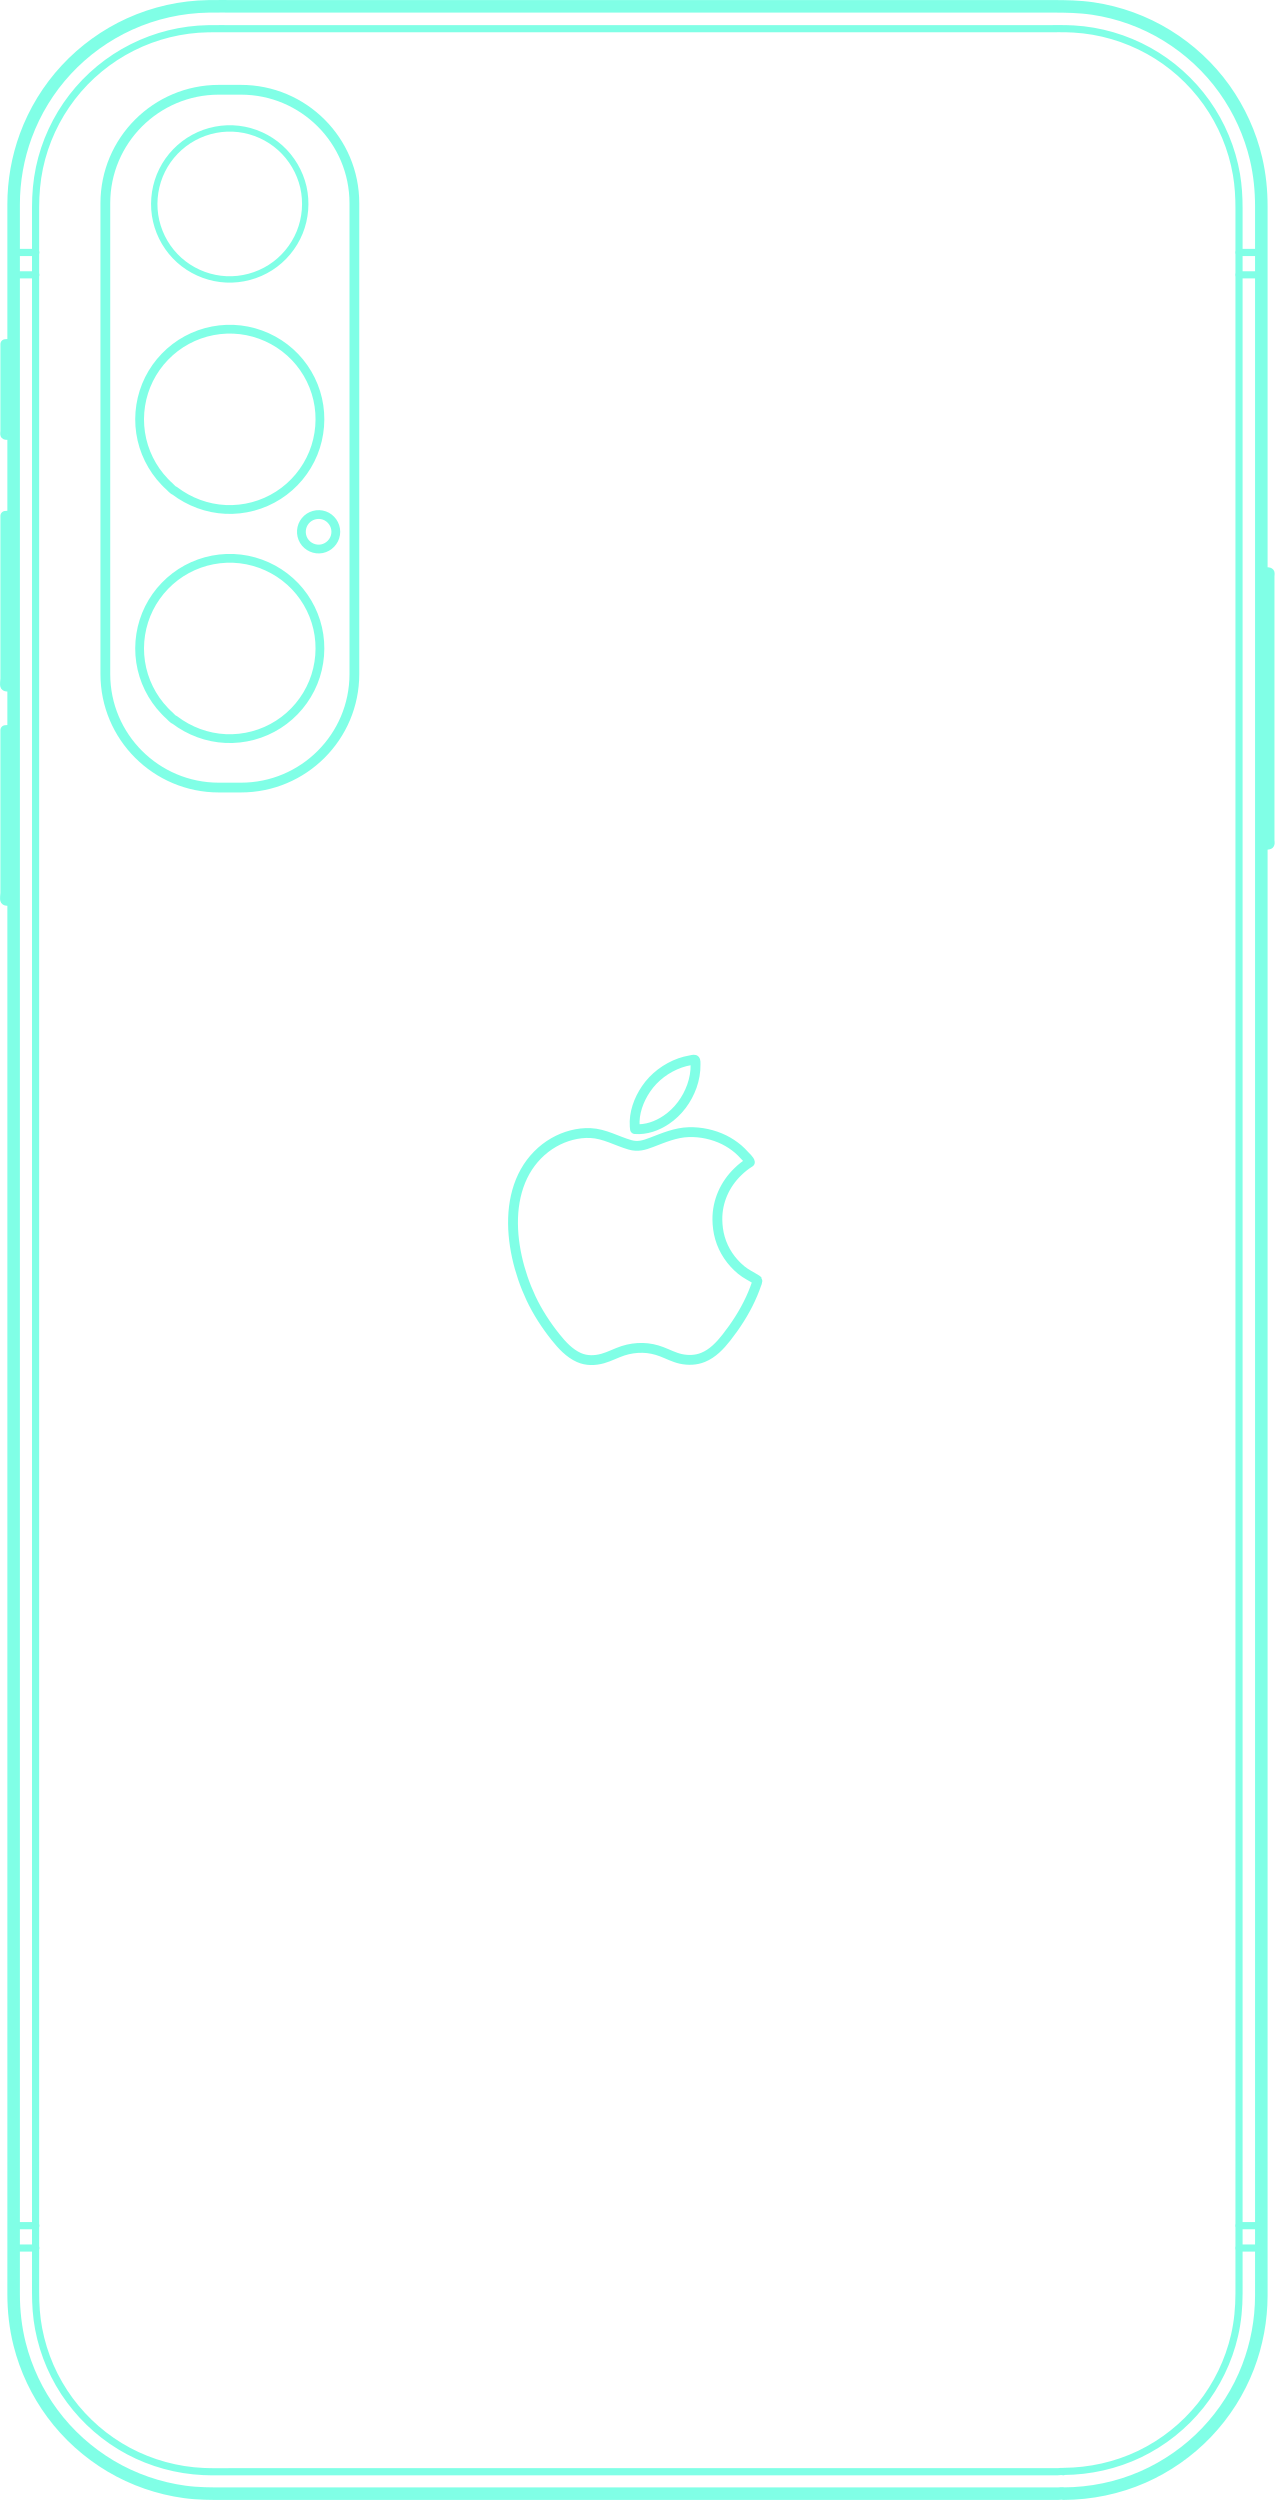
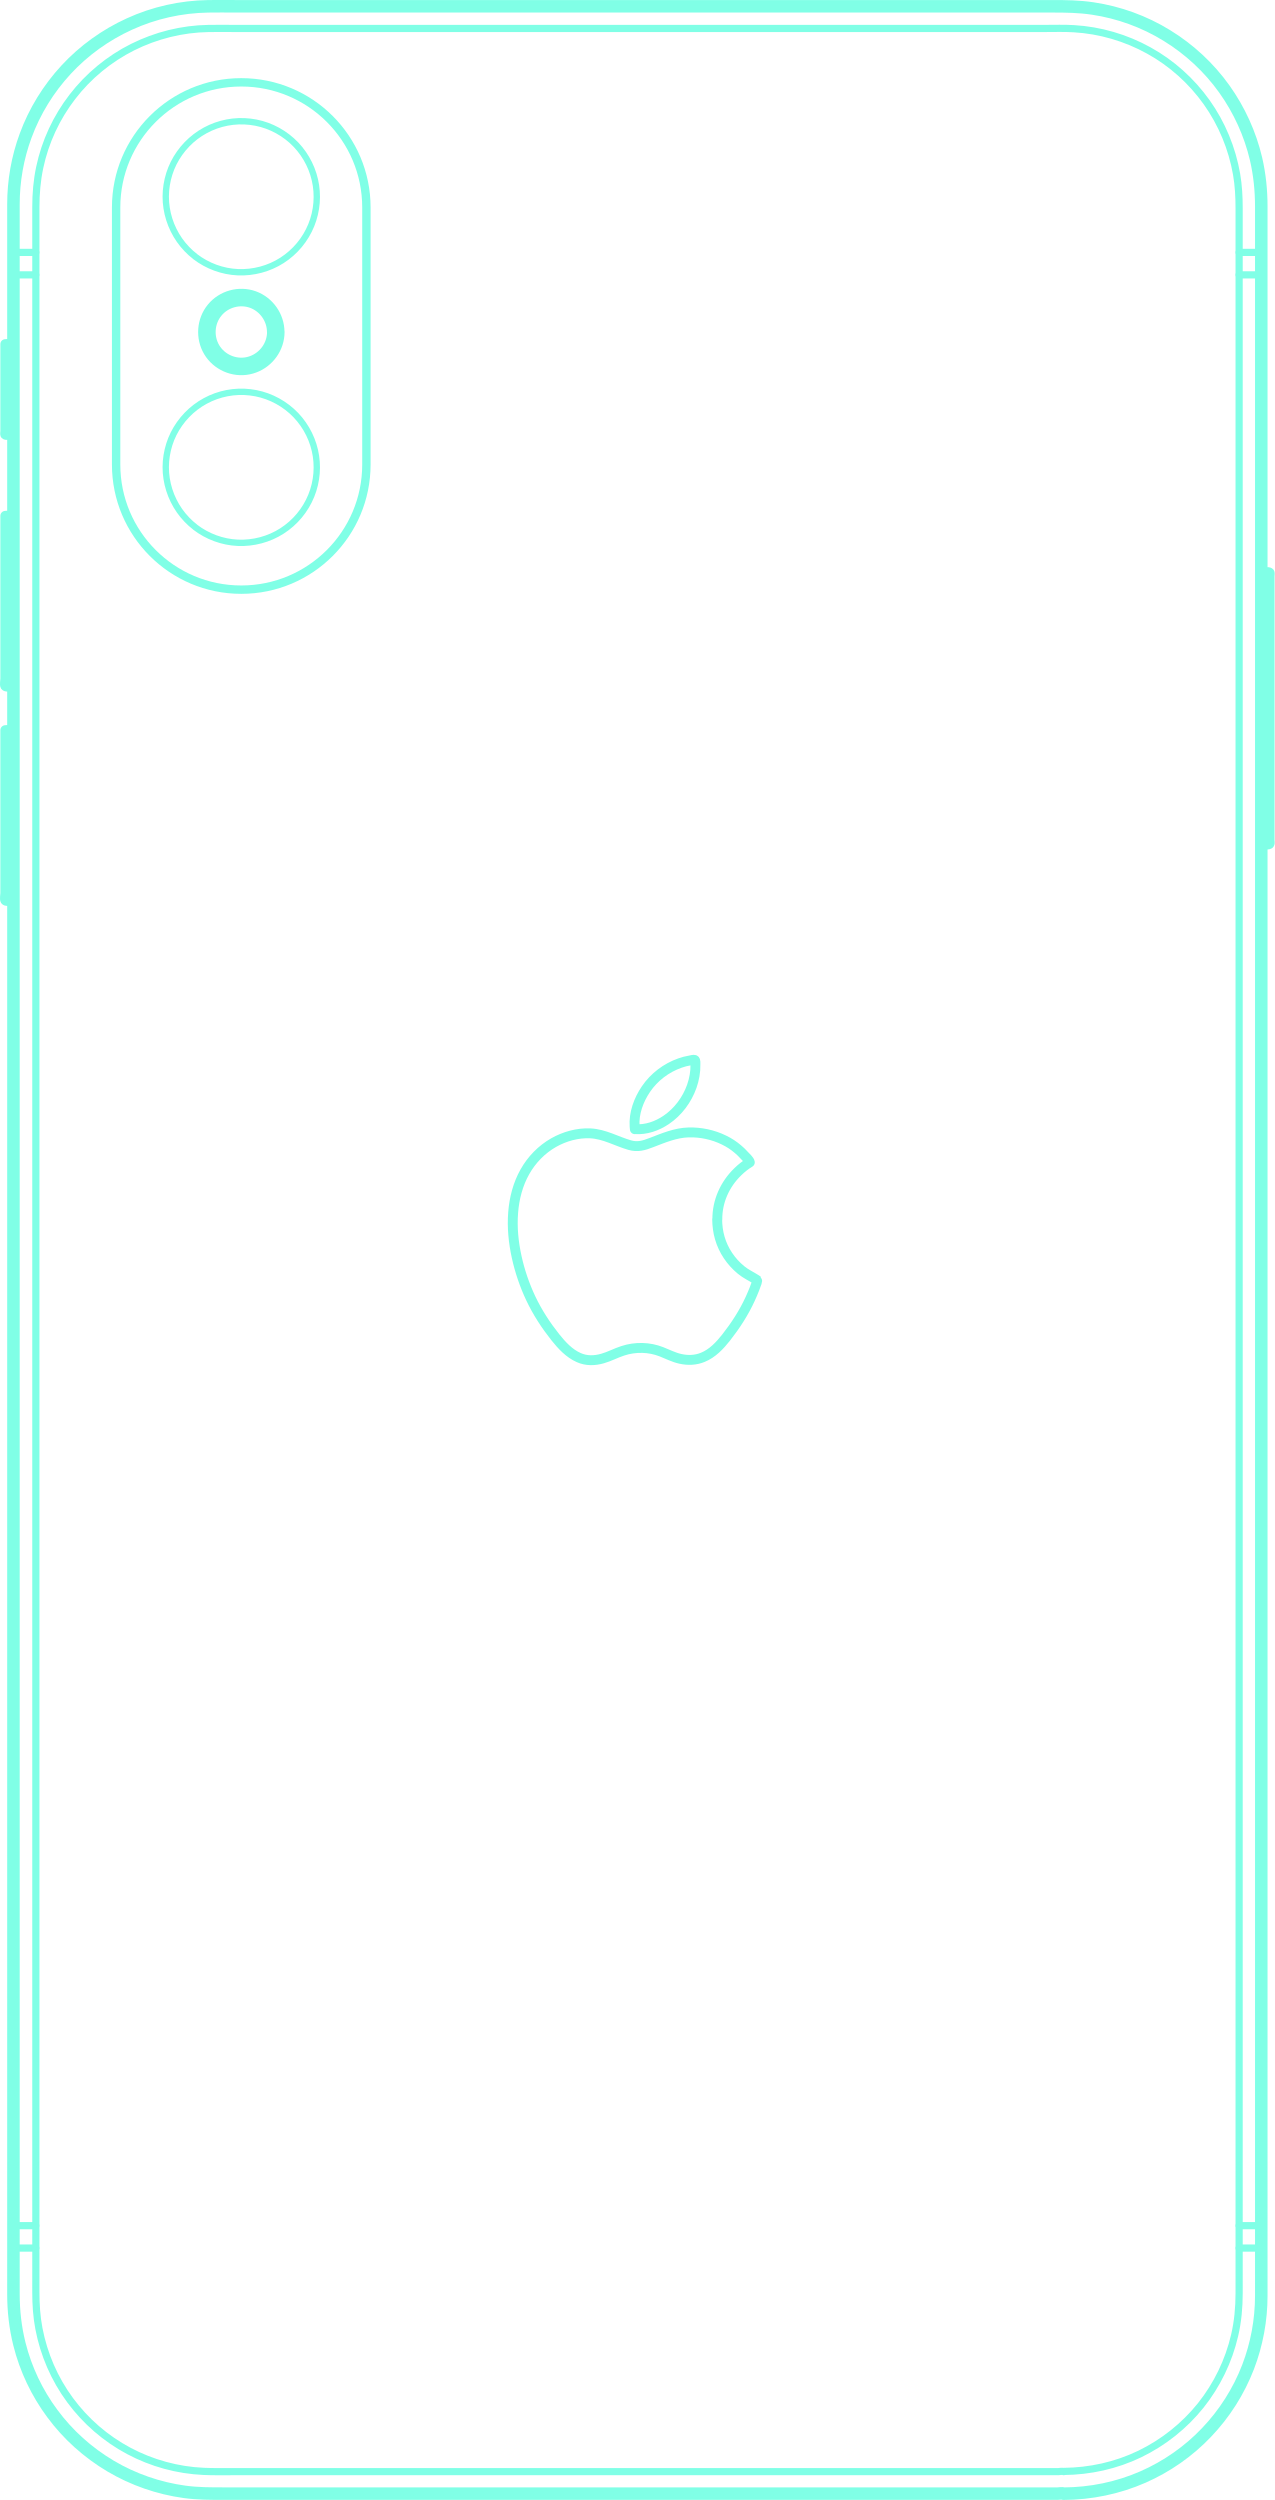
<svg xmlns="http://www.w3.org/2000/svg" width="15.073mm" height="29.557mm" viewBox="0 0 15.073 29.557" version="1.1" id="svg4830">
  <defs id="defs4824" />
  <g id="layer1" transform="translate(-75.53912,-160.7776)">
-     <g id="g14412" transform="matrix(0.8373832,0,0,0.8373832,-65.00784,67.96494)">
-       <path fill="none" stroke="#00b9d2" stroke-width="0.09" stroke-linecap="round" stroke-linejoin="round" stroke-miterlimit="10" d="m 170.432,114.56 c 0.173,0.133 0.385,0.211 0.603,0.221 0.219,0.01 0.439,-0.049 0.624,-0.167 0.185,-0.118 0.33,-0.293 0.413,-0.496 0.082,-0.202 0.1,-0.428 0.052,-0.64 -0.049,-0.212 -0.164,-0.408 -0.326,-0.554 -0.163,-0.147 -0.37,-0.241 -0.588,-0.267 -0.218,-0.026 -0.441,0.017 -0.634,0.122 -0.192,0.104 -0.349,0.267 -0.446,0.462 -0.097,0.195 -0.132,0.419 -0.1,0.635 0.033,0.217 0.133,0.421 0.285,0.579 0.036,0.038 0.076,0.073 0.117,0.105 z" id="path14083" style="stroke:#80ffe6;stroke-opacity:1" />
-       <path fill="none" stroke="#00b9d2" stroke-width="0.139" stroke-linecap="round" stroke-linejoin="round" stroke-miterlimit="10" d="m 176.806,126.778 c 0.156,0.012 0.311,-0.043 0.44,-0.13 0.169,-0.113 0.295,-0.285 0.363,-0.475 0.035,-0.099 0.054,-0.204 0.052,-0.309 -4.5e-4,-0.019 0.003,-0.056 -0.011,-0.064 -0.012,-0.007 -0.052,0.005 -0.065,0.007 -0.049,0.008 -0.096,0.021 -0.143,0.037 -0.193,0.069 -0.365,0.197 -0.48,0.367 -0.104,0.153 -0.173,0.341 -0.16,0.528 9.1e-4,0.013 0.002,0.026 0.004,0.039 z" id="path14087" style="stroke:#80ffe6;stroke-opacity:1" />
-       <path fill="none" stroke="#00b9d2" stroke-width="0.139" stroke-linecap="round" stroke-linejoin="round" stroke-miterlimit="10" d="m 177.969,128.054 c -0.002,-0.257 0.106,-0.498 0.291,-0.676 0.051,-0.05 0.107,-0.094 0.168,-0.132 0,-0.026 -0.063,-0.083 -0.08,-0.102 -0.026,-0.029 -0.054,-0.057 -0.084,-0.083 -0.061,-0.052 -0.128,-0.096 -0.2,-0.132 -0.153,-0.075 -0.328,-0.113 -0.499,-0.108 -0.184,0.005 -0.355,0.079 -0.525,0.144 -0.107,0.041 -0.195,0.068 -0.306,0.035 -0.187,-0.054 -0.358,-0.157 -0.556,-0.166 -0.179,-0.008 -0.363,0.043 -0.518,0.132 -0.17,0.097 -0.309,0.241 -0.405,0.411 -0.099,0.176 -0.15,0.375 -0.166,0.576 -0.016,0.211 0.005,0.424 0.05,0.63 0.044,0.2 0.111,0.396 0.198,0.582 0.093,0.197 0.212,0.381 0.348,0.551 0.09,0.113 0.195,0.227 0.329,0.287 0.108,0.048 0.225,0.045 0.337,0.014 0.098,-0.028 0.188,-0.077 0.285,-0.109 0.09,-0.029 0.183,-0.043 0.278,-0.041 0.092,0.002 0.182,0.021 0.268,0.054 0.089,0.034 0.175,0.08 0.269,0.101 0.105,0.023 0.216,0.02 0.316,-0.021 0.136,-0.055 0.24,-0.166 0.329,-0.279 0.133,-0.169 0.251,-0.352 0.341,-0.547 0.022,-0.047 0.042,-0.095 0.06,-0.143 0.009,-0.023 0.017,-0.046 0.025,-0.069 0.004,-0.011 0.012,-0.026 0.012,-0.038 9.6e-4,-0.019 0.004,-0.01 -0.012,-0.021 -0.073,-0.046 -0.148,-0.08 -0.216,-0.136 -0.142,-0.117 -0.249,-0.274 -0.3,-0.451 -0.025,-0.086 -0.036,-0.175 -0.037,-0.264" id="path14089" style="stroke:#80ffe6;stroke-opacity:1" />
-       <path fill="none" stroke="#00b9d2" stroke-width="0.101" stroke-linecap="round" stroke-linejoin="round" stroke-miterlimit="10" d="m 182.856,145.73 c 0.372,-0.003 0.739,-0.084 1.075,-0.245 0.334,-0.161 0.63,-0.397 0.861,-0.686 0.231,-0.289 0.396,-0.63 0.479,-0.99 0.045,-0.195 0.063,-0.393 0.063,-0.593 0,-0.096 0,-0.192 0,-0.288 0,-0.186 0,-0.372 0,-0.557 0,-0.265 0,-0.531 0,-0.796 0,-0.337 0,-0.674 0,-1.012 0,-0.403 0,-0.806 0,-1.209 0,-0.456 0,-0.912 0,-1.368 0,-0.503 0,-1.006 0,-1.509 0,-0.544 0,-1.089 0,-1.633 0,-0.571 0,-1.143 0,-1.714 0,-0.595 0,-1.189 0,-1.784 0,-0.608 0,-1.215 0,-1.823 0,-0.611 0,-1.222 0,-1.832 0,-0.609 0,-1.218 0,-1.827 0,-0.597 0,-1.194 0,-1.79 0,-0.575 0,-1.149 0,-1.724 0,-0.549 0,-1.098 0,-1.646 0,-0.508 0,-1.017 0,-1.525 0,-0.463 0,-0.926 0,-1.389 0,-0.411 0,-0.822 0,-1.233 0,-0.346 0,-0.692 0,-1.038 0,-0.275 0,-0.551 0,-0.826 0,-0.197 0,-0.394 0,-0.591 0,-0.108 0,-0.216 0,-0.324 0,-0.16 -0.009,-0.32 -0.036,-0.478 -0.063,-0.365 -0.208,-0.714 -0.423,-1.016 -0.214,-0.3 -0.494,-0.552 -0.816,-0.73 -0.325,-0.18 -0.689,-0.287 -1.059,-0.308 -0.136,-0.008 -0.273,-0.004 -0.409,-0.004 -0.29,0 -0.58,0 -0.871,0 -0.447,0 -0.894,0 -1.341,0 -0.548,0 -1.097,0 -1.645,0 -0.601,0 -1.203,0 -1.804,0 -0.607,0 -1.214,0 -1.821,0 -0.555,0 -1.111,0 -1.667,0 -0.458,0 -0.916,0 -1.374,0 -0.308,0 -0.616,0 -0.924,0 -0.121,0 -0.243,-0.002 -0.365,3.5e-4 -0.371,0.006 -0.74,0.097 -1.071,0.264 -0.331,0.166 -0.623,0.407 -0.849,0.701 -0.225,0.292 -0.384,0.634 -0.461,0.996 -0.039,0.185 -0.055,0.372 -0.055,0.56 0,0.1 0,0.199 0,0.298 0,0.188 0,0.376 0,0.564 0,0.27 0,0.539 0,0.809 0,0.34 0,0.68 0,1.019 0,0.404 0,0.808 0,1.213 0,0.459 0,0.919 0,1.378 0,0.505 0,1.009 0,1.514 0,0.544 0,1.088 0,1.632 0,0.574 0,1.148 0,1.722 0,0.594 0,1.187 0,1.781 0,0.61 0,1.219 0,1.829 0,0.611 0,1.222 0,1.832 0,0.607 0,1.214 0,1.821 0,0.598 0,1.196 0,1.793 0,0.574 0,1.147 0,1.721 0,0.545 0,1.089 0,1.634 0,0.51 0,1.019 0,1.529 0,0.461 0,0.922 0,1.383 0,0.408 0,0.815 0,1.223 0,0.345 0,0.689 0,1.034 0,0.272 0,0.545 0,0.817 0,0.194 0,0.388 0,0.581 0,0.105 0,0.209 0,0.314 0,0.171 0.011,0.342 0.043,0.511 0.069,0.365 0.22,0.713 0.441,1.011 0.219,0.296 0.503,0.543 0.828,0.716 0.325,0.173 0.687,0.272 1.055,0.289 0.133,0.006 0.266,0.003 0.398,0.003 0.297,0 0.594,0 0.891,0 0.451,0 0.901,0 1.352,0 0.553,0 1.106,0 1.658,0 0.602,0 1.205,0 1.807,0 0.606,0 1.212,0 1.818,0 0.553,0 1.105,0 1.658,0 0.452,0 0.904,0 1.356,0 0.302,0 0.604,0 0.907,0 0.073,0 0.146,0 0.22,0 0.015,6e-5 0.064,-0.009 0.078,6e-5 z" id="path14091" style="stroke:#80ffe6;stroke-opacity:1" />
-       <line fill="none" stroke="#00b9d2" stroke-width="0.101" stroke-linecap="round" stroke-linejoin="round" stroke-miterlimit="10" x1="168.032" y1="142.26" x2="168.346" y2="142.26" id="line14093" style="stroke:#80ffe6;stroke-opacity:1" />
-       <line fill="none" stroke="#00b9d2" stroke-width="0.101" stroke-linecap="round" stroke-linejoin="round" stroke-miterlimit="10" x1="168.032" y1="142.576" x2="168.346" y2="142.576" id="line14095" style="stroke:#80ffe6;stroke-opacity:1" />
-       <line fill="none" stroke="#00b9d2" stroke-width="0.101" stroke-linecap="round" stroke-linejoin="round" stroke-miterlimit="10" x1="168.032" y1="114.717" x2="168.346" y2="114.717" id="line14097" style="stroke:#80ffe6;stroke-opacity:1" />
-       <line fill="none" stroke="#00b9d2" stroke-width="0.101" stroke-linecap="round" stroke-linejoin="round" stroke-miterlimit="10" x1="168.032" y1="114.401" x2="168.346" y2="114.401" id="line14099" style="stroke:#80ffe6;stroke-opacity:1" />
-       <line fill="none" stroke="#00b9d2" stroke-width="0.101" stroke-linecap="round" stroke-linejoin="round" stroke-miterlimit="10" x1="185.649" y1="114.401" x2="185.335" y2="114.401" id="line14101" style="stroke:#80ffe6;stroke-opacity:1" />
-       <line fill="none" stroke="#00b9d2" stroke-width="0.101" stroke-linecap="round" stroke-linejoin="round" stroke-miterlimit="10" x1="185.649" y1="114.717" x2="185.335" y2="114.717" id="line14103" style="stroke:#80ffe6;stroke-opacity:1" />
-       <line fill="none" stroke="#00b9d2" stroke-width="0.101" stroke-linecap="round" stroke-linejoin="round" stroke-miterlimit="10" x1="185.649" y1="142.576" x2="185.335" y2="142.576" id="line14105" style="stroke:#80ffe6;stroke-opacity:1" />
-       <line fill="none" stroke="#00b9d2" stroke-width="0.101" stroke-linecap="round" stroke-linejoin="round" stroke-miterlimit="10" x1="185.649" y1="142.26" x2="185.335" y2="142.26" id="line14107" style="stroke:#80ffe6;stroke-opacity:1" />
-       <path fill="none" stroke="#00b9d2" stroke-width="0.124" stroke-linecap="round" stroke-linejoin="round" stroke-miterlimit="10" d="m 172.582,118.344 c -5e-5,-0.102 -0.066,-0.195 -0.161,-0.229 -0.096,-0.034 -0.206,-0.004 -0.27,0.075 -0.065,0.079 -0.073,0.192 -0.021,0.28 0.052,0.087 0.156,0.134 0.256,0.114 0.099,-0.02 0.178,-0.102 0.193,-0.202 0.002,-0.012 0.003,-0.025 0.003,-0.037 z" id="path14109" style="stroke:#80ffe6;stroke-opacity:1" />
-       <path fill="none" stroke="#00b9d2" stroke-width="0.124" stroke-linecap="round" stroke-linejoin="round" stroke-miterlimit="10" d="m 170.306,117.765 c 0.208,0.158 0.458,0.252 0.72,0.264 0.262,0.012 0.524,-0.058 0.745,-0.2 0.221,-0.141 0.394,-0.35 0.493,-0.593 0.098,-0.241 0.12,-0.511 0.062,-0.764 -0.058,-0.254 -0.195,-0.487 -0.389,-0.661 -0.195,-0.175 -0.442,-0.287 -0.702,-0.318 -0.26,-0.031 -0.527,0.02 -0.757,0.145 -0.229,0.124 -0.417,0.319 -0.533,0.552 -0.116,0.233 -0.158,0.5 -0.119,0.758 0.039,0.259 0.159,0.503 0.341,0.692 0.021,0.022 0.043,0.044 0.066,0.064 0.013,0.012 0.056,0.061 0.074,0.061 z" id="path14115" style="stroke:#80ffe6;stroke-opacity:1" />
-       <path fill="none" stroke="#00b9d2" stroke-width="0.139" stroke-linecap="round" stroke-linejoin="round" stroke-miterlimit="10" d="m 167.916,115.695 c 0.02,0 0.105,-0.012 0.116,7.1e-4 0.006,0.006 0,0.043 0,0.051 0,0.092 0,0.185 0,0.277 0,0.254 0,0.508 0,0.762 0,0.063 0,0.126 0,0.189 0,-0.005 -0.11,0.007 -0.116,-7.1e-4 -0.006,-0.006 0,-0.043 0,-0.051 0,-0.092 0,-0.185 0,-0.277 0,-0.254 0,-0.508 0,-0.762 0,-0.063 0,-0.126 0,-0.189 z" id="path14119" style="stroke:#80ffe6;stroke-opacity:1" />
-       <path fill="none" stroke="#00b9d2" stroke-width="0.139" stroke-linecap="round" stroke-linejoin="round" stroke-miterlimit="10" d="m 167.916,118.12 c 0.019,0 0.105,-0.012 0.116,5e-5 0.002,0.003 -4.6e-4,0.016 0,0.02 0.006,0.044 0,0.093 0,0.137 0,0.185 0,0.37 0,0.555 0,0.458 0,0.916 0,1.374 0,0.072 0,0.144 0,0.215 0,0.02 0.012,0.086 0,0.103 -0.008,0.011 -0.109,0.011 -0.116,-0.001 -0.012,-0.019 0,-0.082 0,-0.104 0,-0.412 0,-0.824 0,-1.236 0,-0.348 0,-0.697 0,-1.045 0,-0.006 0,-0.012 0,-0.018 z" id="path14121" style="stroke:#80ffe6;stroke-opacity:1" />
-       <path fill="none" stroke="#00b9d2" stroke-width="0.139" stroke-linecap="round" stroke-linejoin="round" stroke-miterlimit="10" d="m 167.916,121.145 c 0.019,0 0.105,-0.012 0.116,5e-5 0.002,0.003 -4.6e-4,0.016 0,0.02 0.006,0.044 0,0.093 0,0.137 0,0.185 0,0.37 0,0.555 0,0.458 0,0.916 0,1.374 0,0.072 0,0.144 0,0.215 0,0.02 0.012,0.086 0,0.103 -0.008,0.011 -0.109,0.011 -0.116,-0.001 -0.012,-0.019 0,-0.082 0,-0.104 0,-0.412 0,-0.824 0,-1.236 0,-0.348 0,-0.697 0,-1.045 0,-0.006 0,-0.012 0,-0.018 z" id="path14123" style="stroke:#80ffe6;stroke-opacity:1" />
-       <path fill="none" stroke="#00b9d2" stroke-width="0.139" stroke-linecap="round" stroke-linejoin="round" stroke-miterlimit="10" d="m 185.649,118.919 c 0.023,0 0.106,-0.011 0.116,0.004 0.005,0.008 0,0.039 0,0.049 0,0.08 0,0.161 0,0.241 0,0.3 0,0.599 0,0.899 0,0.382 0,0.763 0,1.145 0,0.335 0,0.669 0,1.004 0,0.112 0,0.223 0,0.335 0,0.034 0,0.069 0,0.103 0,0.012 0.006,0.044 0,0.054 -0.008,0.014 -0.086,0.015 -0.105,0.007 -0.016,-0.007 -0.011,-6.6e-4 -0.012,-0.022 -0.004,-0.065 0,-0.131 0,-0.196 0,-0.281 0,-0.562 0,-0.843 0,-0.378 0,-0.757 0,-1.135 0,-0.347 0,-0.694 0,-1.041 0,-0.192 0,-0.383 0,-0.575 0,-0.009 0,-0.018 0,-0.027 z" id="path14125" style="stroke:#80ffe6;stroke-opacity:1" />
-       <path fill="none" stroke="#00b9d2" stroke-width="0.139" stroke-linecap="round" stroke-linejoin="round" stroke-miterlimit="10" d="m 182.856,146.044 c 0.373,-0.003 0.742,-0.075 1.087,-0.22 0.346,-0.146 0.661,-0.362 0.922,-0.632 0.261,-0.27 0.466,-0.592 0.6,-0.943 0.122,-0.319 0.183,-0.657 0.184,-0.999 2.5e-4,-0.06 0,-0.12 0,-0.18 0,-0.157 0,-0.314 0,-0.471 0,-0.245 0,-0.49 0,-0.735 0,-0.324 0,-0.648 0,-0.972 0,-0.394 0,-0.787 0,-1.181 0,-0.453 0,-0.906 0,-1.359 0,-0.504 0,-1.009 0,-1.513 0,-0.548 0,-1.097 0,-1.645 0,-0.582 0,-1.163 0,-1.745 0,-0.606 0,-1.212 0,-1.818 0,-0.62 0,-1.239 0,-1.859 0,-0.626 0,-1.252 0,-1.878 0,-0.625 0,-1.249 0,-1.874 0,-0.613 0,-1.225 0,-1.838 0,-0.592 0,-1.183 0,-1.775 0,-0.56 0,-1.12 0,-1.68 0,-0.521 0,-1.042 0,-1.563 0,-0.474 0,-0.949 0,-1.423 0,-0.417 0,-0.834 0,-1.251 0,-0.351 0,-0.701 0,-1.052 0,-0.274 0,-0.549 0,-0.823 0,-0.19 0,-0.38 0,-0.571 0,-0.097 0,-0.194 0,-0.292 0,-0.218 -0.021,-0.434 -0.068,-0.646 -0.082,-0.363 -0.237,-0.709 -0.454,-1.012 -0.217,-0.303 -0.494,-0.561 -0.812,-0.755 -0.318,-0.195 -0.674,-0.324 -1.042,-0.38 -0.188,-0.029 -0.376,-0.031 -0.566,-0.031 -0.259,0 -0.518,0 -0.776,0 -0.432,0 -0.864,0 -1.296,0 -0.55,0 -1.1,0 -1.65,0 -0.61,0 -1.221,0 -1.831,0 -0.623,0 -1.245,0 -1.868,0 -0.577,0 -1.154,0 -1.731,0 -0.477,0 -0.953,0 -1.43,0 -0.322,0 -0.643,0 -0.965,0 -0.127,0 -0.255,-0.002 -0.382,4e-4 -0.371,0.006 -0.74,0.087 -1.08,0.237 -0.343,0.151 -0.653,0.371 -0.91,0.644 -0.257,0.274 -0.458,0.6 -0.587,0.952 -0.113,0.308 -0.169,0.634 -0.17,0.962 -2.5e-4,0.064 0,0.128 0,0.192 0,0.161 0,0.321 0,0.482 0,0.248 0,0.496 0,0.745 0,0.327 0,0.653 0,0.98 0,0.396 0,0.792 0,1.189 0,0.454 0,0.908 0,1.362 0,0.508 0,1.015 0,1.522 0,0.55 0,1.099 0,1.649 0,0.583 0,1.166 0,1.748 0,0.607 0,1.214 0,1.82 0,0.618 0,1.237 0,1.855 0,0.628 0,1.255 0,1.883 0,0.624 0,1.249 0,1.873 0,0.612 0,1.224 0,1.836 0,0.591 0,1.181 0,1.772 0,0.559 0,1.118 0,1.676 0,0.519 0,1.039 0,1.558 0,0.472 0,0.945 0,1.417 0,0.415 0,0.829 0,1.244 0,0.348 0,0.696 0,1.044 0,0.271 0,0.543 0,0.814 0,0.187 0,0.374 0,0.561 0,0.093 0,0.187 0,0.28 0,0.229 0.024,0.457 0.078,0.681 0.088,0.364 0.249,0.709 0.472,1.01 0.221,0.298 0.501,0.55 0.82,0.74 0.32,0.19 0.678,0.314 1.046,0.364 0.181,0.025 0.362,0.026 0.544,0.026 0.266,0 0.533,0 0.799,0 0.437,0 0.875,0 1.312,0 0.554,0 1.107,0 1.661,0 0.612,0 1.223,0 1.835,0 0.622,0 1.244,0 1.866,0 0.574,0 1.148,0 1.723,0 0.472,0 0.944,0 1.415,0 0.315,0 0.629,0 0.944,0 0.077,0 0.153,0 0.23,0 0.016,-5e-5 0.067,-0.009 0.081,-5e-5 z" id="path14127" style="stroke:#80ffe6;stroke-opacity:1" />
-       <path fill="none" stroke="#00b9d2" stroke-width="0.177" stroke-linecap="round" stroke-linejoin="round" stroke-miterlimit="10" d="m 182.856,146.044 c 0.386,-0.002 0.768,-0.08 1.122,-0.235 0.336,-0.148 0.643,-0.362 0.897,-0.628 0.254,-0.266 0.455,-0.582 0.587,-0.926 0.123,-0.321 0.186,-0.662 0.187,-1.006 1.5e-4,-0.063 0,-0.126 0,-0.188 0,-0.159 0,-0.318 0,-0.477 0,-0.246 0,-0.493 0,-0.739 0,-0.325 0,-0.649 0,-0.974 0,-0.394 0,-0.788 0,-1.181 0,-0.455 0,-0.911 0,-1.366 0,-0.504 0,-1.008 0,-1.512 0,-0.549 0,-1.098 0,-1.647 0,-0.579 0,-1.158 0,-1.737 0,-0.606 0,-1.213 0,-1.819 0,-0.618 0,-1.236 0,-1.854 0,-0.628 0,-1.255 0,-1.883 0,-0.621 0,-1.243 0,-1.864 0,-0.613 0,-1.225 0,-1.838 0,-0.588 0,-1.177 0,-1.765 0,-0.562 0,-1.123 0,-1.685 0,-0.52 0,-1.039 0,-1.559 0,-0.474 0,-0.949 0,-1.423 0,-0.415 0,-0.83 0,-1.245 0,-0.351 0,-0.702 0,-1.053 0,-0.274 0,-0.548 0,-0.822 0,-0.191 0,-0.383 0,-0.574 0,-0.098 0,-0.195 0,-0.292 0,-0.226 -0.022,-0.451 -0.074,-0.672 -0.083,-0.354 -0.236,-0.69 -0.447,-0.986 -0.216,-0.303 -0.494,-0.561 -0.811,-0.756 -0.318,-0.196 -0.676,-0.326 -1.046,-0.381 -0.19,-0.028 -0.38,-0.031 -0.571,-0.031 -0.26,0 -0.52,0 -0.78,0 -0.433,0 -0.867,0 -1.3,0 -0.548,0 -1.096,0 -1.644,0 -0.614,0 -1.228,0 -1.842,0 -0.619,0 -1.238,0 -1.857,0 -0.577,0 -1.153,0 -1.73,0 -0.474,0 -0.948,0 -1.421,0 -0.322,0 -0.643,0 -0.965,0 -0.126,0 -0.252,-0.002 -0.378,3.5e-4 -0.384,0.006 -0.765,0.091 -1.114,0.25 -0.336,0.153 -0.641,0.373 -0.892,0.644 -0.25,0.269 -0.445,0.588 -0.572,0.933 -0.114,0.31 -0.172,0.639 -0.172,0.969 -1.5e-4,0.067 0,0.133 0,0.2 0,0.162 0,0.324 0,0.486 0,0.25 0,0.5 0,0.75 0,0.327 0,0.655 0,0.982 0,0.396 0,0.792 0,1.189 0,0.456 0,0.912 0,1.368 0,0.507 0,1.014 0,1.521 0,0.549 0,1.098 0,1.646 0,0.582 0,1.163 0,1.745 0,0.607 0,1.214 0,1.821 0,0.619 0,1.237 0,1.856 0,0.628 0,1.255 0,1.883 0,0.621 0,1.242 0,1.863 0,0.612 0,1.224 0,1.836 0,0.587 0,1.175 0,1.762 0,0.56 0,1.12 0,1.681 0,0.518 0,1.036 0,1.554 0,0.472 0,0.945 0,1.417 0,0.413 0,0.825 0,1.238 0,0.348 0,0.696 0,1.045 0,0.271 0,0.542 0,0.813 0,0.188 0,0.376 0,0.564 0,0.094 0,0.188 0,0.281 0,0.24 0.026,0.478 0.085,0.711 0.089,0.352 0.247,0.686 0.463,0.978 0.221,0.299 0.503,0.553 0.823,0.743 0.32,0.19 0.678,0.314 1.047,0.364 0.183,0.025 0.366,0.025 0.55,0.025 0.268,0 0.535,0 0.803,0 0.439,0 0.878,0 1.316,0 0.551,0 1.103,0 1.654,0 0.615,0 1.23,0 1.846,0 0.618,0 1.237,0 1.855,0 0.574,0 1.148,0 1.721,0 0.469,0 0.938,0 1.407,0 0.315,0 0.629,0 0.944,0 0.077,0 0.153,0 0.23,0 0.016,-5e-5 0.068,-0.009 0.081,-5e-5 z" id="path14129" style="stroke:#80ffe6;stroke-opacity:1" />
-       <rect style="fill:none;fill-opacity:1;stroke:#80ffe6;stroke-width:0.138;stroke-linecap:round;stroke-miterlimit:4;stroke-dasharray:none;stroke-opacity:1;paint-order:stroke fill markers" id="rect14205" width="3.516" height="9.852" x="169.328" y="112.104" ry="1.602" />
-       <path fill="none" stroke="#00b9d2" stroke-width="0.124" stroke-linecap="round" stroke-linejoin="round" stroke-miterlimit="10" d="m 170.306,121 c 0.208,0.158 0.458,0.252 0.72,0.264 0.262,0.012 0.524,-0.058 0.745,-0.2 0.221,-0.141 0.394,-0.35 0.493,-0.593 0.098,-0.241 0.12,-0.511 0.062,-0.764 -0.058,-0.254 -0.195,-0.487 -0.389,-0.661 -0.195,-0.175 -0.442,-0.287 -0.702,-0.318 -0.26,-0.031 -0.527,0.02 -0.757,0.145 -0.229,0.124 -0.417,0.319 -0.533,0.552 -0.116,0.233 -0.158,0.5 -0.119,0.758 0.039,0.259 0.159,0.503 0.341,0.692 0.021,0.022 0.043,0.044 0.066,0.064 0.013,0.012 0.056,0.061 0.074,0.061 z" id="path14207" style="stroke:#80ffe6;stroke-opacity:1" />
-     </g>
+     <path fill="none" stroke="#00b9d2" stroke-width="0.117" stroke-linecap="round" stroke-linejoin="round" stroke-miterlimit="10" d="m 83.046,174.127 c 0.131,0.01 0.261,-0.036 0.368,-0.108 0.141,-0.095 0.247,-0.238 0.304,-0.398 0.029,-0.083 0.045,-0.171 0.043,-0.259 -3.77e-4,-0.016 0.003,-0.047 -0.009,-0.053 -0.01,-0.006 -0.043,0.004 -0.055,0.006 -0.041,0.007 -0.081,0.017 -0.119,0.031 -0.162,0.057 -0.305,0.165 -0.402,0.308 -0.087,0.128 -0.145,0.286 -0.134,0.442 7.62e-4,0.011 0.002,0.022 0.003,0.032 z" id="path14087" style="stroke:#80ffe6;stroke-opacity:1" />
+     <path fill="none" stroke="#00b9d2" stroke-width="0.117" stroke-linecap="round" stroke-linejoin="round" stroke-miterlimit="10" d="m 84.02,175.196 c -0.002,-0.216 0.089,-0.417 0.243,-0.566 0.043,-0.042 0.09,-0.079 0.141,-0.11 0,-0.021 -0.052,-0.069 -0.067,-0.085 -0.022,-0.025 -0.046,-0.048 -0.071,-0.069 -0.051,-0.044 -0.107,-0.081 -0.168,-0.11 -0.128,-0.063 -0.275,-0.094 -0.418,-0.09 -0.154,0.004 -0.298,0.066 -0.439,0.12 -0.09,0.035 -0.163,0.057 -0.257,0.03 -0.156,-0.045 -0.299,-0.131 -0.466,-0.139 -0.15,-0.007 -0.304,0.036 -0.434,0.11 -0.142,0.081 -0.259,0.202 -0.339,0.344 -0.083,0.147 -0.126,0.314 -0.139,0.482 -0.014,0.176 0.004,0.355 0.042,0.527 0.037,0.168 0.093,0.332 0.166,0.487 0.078,0.165 0.178,0.319 0.291,0.461 0.076,0.095 0.163,0.19 0.276,0.24 0.091,0.041 0.188,0.038 0.282,0.011 0.082,-0.023 0.158,-0.065 0.239,-0.091 0.075,-0.025 0.154,-0.036 0.232,-0.034 0.077,0.002 0.152,0.017 0.224,0.045 0.075,0.029 0.146,0.067 0.225,0.084 0.088,0.02 0.181,0.017 0.265,-0.018 0.114,-0.046 0.201,-0.139 0.276,-0.234 0.111,-0.141 0.21,-0.294 0.285,-0.458 0.018,-0.039 0.035,-0.08 0.051,-0.12 0.007,-0.019 0.014,-0.038 0.021,-0.058 0.003,-0.009 0.01,-0.022 0.01,-0.032 8.03e-4,-0.016 0.003,-0.008 -0.01,-0.017 -0.061,-0.039 -0.124,-0.067 -0.181,-0.114 -0.119,-0.098 -0.208,-0.229 -0.251,-0.378 -0.021,-0.072 -0.03,-0.147 -0.031,-0.221" id="path14089" style="stroke:#80ffe6;stroke-opacity:1" />
+     <path fill="none" stroke="#00b9d2" stroke-width="0.085" stroke-linecap="round" stroke-linejoin="round" stroke-miterlimit="10" d="m 88.113,189.997 c 0.312,-0.003 0.619,-0.07 0.901,-0.206 0.279,-0.135 0.527,-0.332 0.721,-0.574 0.193,-0.242 0.331,-0.527 0.401,-0.829 0.038,-0.163 0.053,-0.329 0.053,-0.497 0,-0.08 0,-0.161 0,-0.241 0,-0.156 0,-0.311 0,-0.467 0,-0.222 0,-0.444 0,-0.667 0,-0.282 0,-0.565 0,-0.847 0,-0.338 0,-0.675 0,-1.013 0,-0.382 0,-0.764 0,-1.146 0,-0.421 0,-0.842 0,-1.263 0,-0.456 0,-0.912 0,-1.367 0,-0.478 0,-0.957 0,-1.435 0,-0.498 0,-0.996 0,-1.494 0,-0.509 0,-1.018 0,-1.527 0,-0.512 0,-1.023 0,-1.534 0,-0.51 0,-1.02 0,-1.53 0,-0.5 0,-0.999 0,-1.499 0,-0.481 0,-0.962 0,-1.444 0,-0.46 0,-0.919 0,-1.379 0,-0.426 0,-0.851 0,-1.277 0,-0.388 0,-0.775 0,-1.163 0,-0.344 0,-0.688 0,-1.032 0,-0.29 0,-0.58 0,-0.869 0,-0.231 0,-0.461 0,-0.692 0,-0.165 0,-0.33 0,-0.495 0,-0.091 0,-0.181 0,-0.272 0,-0.134 -0.007,-0.268 -0.03,-0.401 -0.053,-0.305 -0.174,-0.598 -0.354,-0.851 -0.179,-0.251 -0.413,-0.462 -0.683,-0.611 -0.272,-0.151 -0.577,-0.24 -0.887,-0.258 -0.114,-0.007 -0.228,-0.003 -0.342,-0.003 -0.243,0 -0.486,0 -0.729,0 -0.374,0 -0.749,0 -1.123,0 -0.459,0 -0.918,0 -1.378,0 -0.504,0 -1.007,0 -1.511,0 -0.508,0 -1.017,0 -1.525,0 -0.465,0 -0.93,0 -1.395,0 -0.383,0 -0.767,0 -1.15,0 -0.258,0 -0.516,0 -0.774,0 -0.102,0 -0.204,-0.002 -0.305,2.9e-4 -0.311,0.005 -0.619,0.082 -0.897,0.221 -0.277,0.139 -0.522,0.341 -0.711,0.587 -0.189,0.245 -0.322,0.531 -0.386,0.834 -0.033,0.155 -0.046,0.311 -0.046,0.469 0,0.083 0,0.167 0,0.25 0,0.157 0,0.315 0,0.472 0,0.226 0,0.451 0,0.677 0,0.285 0,0.569 0,0.854 0,0.338 0,0.677 0,1.015 0,0.385 0,0.769 0,1.154 0,0.422 0,0.845 0,1.267 0,0.456 0,0.911 0,1.367 0,0.481 0,0.961 0,1.442 0,0.497 0,0.994 0,1.491 0,0.511 0,1.021 0,1.532 0,0.512 0,1.023 0,1.534 0,0.508 0,1.016 0,1.525 0,0.501 0,1.001 0,1.502 0,0.48 0,0.961 0,1.441 0,0.456 0,0.912 0,1.368 0,0.427 0,0.854 0,1.281 0,0.386 0,0.772 0,1.158 0,0.341 0,0.683 0,1.024 0,0.289 0,0.577 0,0.866 0,0.228 0,0.456 0,0.684 0,0.162 0,0.325 0,0.487 0,0.087 0,0.175 0,0.263 0,0.144 0.009,0.286 0.036,0.428 0.058,0.305 0.184,0.597 0.369,0.847 0.183,0.248 0.421,0.455 0.694,0.6 0.272,0.145 0.575,0.228 0.884,0.242 0.111,0.005 0.223,0.003 0.334,0.003 0.249,0 0.498,0 0.746,0 0.377,0 0.755,0 1.132,0 0.463,0 0.926,0 1.389,0 0.504,0 1.009,0 1.513,0 0.508,0 1.015,0 1.523,0 0.463,0 0.926,0 1.388,0 0.379,0 0.757,0 1.136,0 0.253,0 0.506,0 0.759,0 0.061,0 0.123,0 0.184,0 0.013,5e-5 0.054,-0.008 0.065,5e-5 z" id="path14091" style="stroke:#80ffe6;stroke-opacity:1" />
+     <line fill="none" stroke="#00b9d2" stroke-width="0.085" stroke-linecap="round" stroke-linejoin="round" stroke-miterlimit="10" x1="75.699" y1="187.091" x2="75.962" y2="187.091" id="line14093" style="stroke:#80ffe6;stroke-opacity:1" />
+     <line fill="none" stroke="#00b9d2" stroke-width="0.085" stroke-linecap="round" stroke-linejoin="round" stroke-miterlimit="10" x1="75.699" y1="187.356" x2="75.962" y2="187.356" id="line14095" style="stroke:#80ffe6;stroke-opacity:1" />
+     <line fill="none" stroke="#00b9d2" stroke-width="0.085" stroke-linecap="round" stroke-linejoin="round" stroke-miterlimit="10" x1="75.699" y1="164.027" x2="75.962" y2="164.027" id="line14097" style="stroke:#80ffe6;stroke-opacity:1" />
+     <line fill="none" stroke="#00b9d2" stroke-width="0.085" stroke-linecap="round" stroke-linejoin="round" stroke-miterlimit="10" x1="75.699" y1="163.762" x2="75.962" y2="163.762" id="line14099" style="stroke:#80ffe6;stroke-opacity:1" />
+     <line fill="none" stroke="#00b9d2" stroke-width="0.085" stroke-linecap="round" stroke-linejoin="round" stroke-miterlimit="10" x1="90.452" y1="163.762" x2="90.189" y2="163.762" id="line14101" style="stroke:#80ffe6;stroke-opacity:1" />
+     <line fill="none" stroke="#00b9d2" stroke-width="0.085" stroke-linecap="round" stroke-linejoin="round" stroke-miterlimit="10" x1="90.452" y1="164.027" x2="90.189" y2="164.027" id="line14103" style="stroke:#80ffe6;stroke-opacity:1" />
+     <line fill="none" stroke="#00b9d2" stroke-width="0.085" stroke-linecap="round" stroke-linejoin="round" stroke-miterlimit="10" x1="90.452" y1="187.356" x2="90.189" y2="187.356" id="line14105" style="stroke:#80ffe6;stroke-opacity:1" />
+     <line fill="none" stroke="#00b9d2" stroke-width="0.085" stroke-linecap="round" stroke-linejoin="round" stroke-miterlimit="10" x1="90.452" y1="187.091" x2="90.189" y2="187.091" id="line14107" style="stroke:#80ffe6;stroke-opacity:1" />
+     <path fill="none" stroke="#00b9d2" stroke-width="0.117" stroke-linecap="round" stroke-linejoin="round" stroke-miterlimit="10" d="m 75.602,164.846 c 0.017,0 0.088,-0.01 0.097,5.9e-4 0.005,0.005 0,0.036 0,0.043 0,0.077 0,0.155 0,0.232 0,0.213 0,0.426 0,0.638 0,0.053 0,0.105 0,0.158 0,-0.004 -0.092,0.006 -0.097,-5.9e-4 -0.005,-0.005 0,-0.036 0,-0.043 0,-0.077 0,-0.155 0,-0.232 0,-0.213 0,-0.426 0,-0.638 0,-0.053 0,-0.105 0,-0.158 z" id="path14119" style="stroke:#80ffe6;stroke-opacity:1" />
+     <path fill="none" stroke="#00b9d2" stroke-width="0.117" stroke-linecap="round" stroke-linejoin="round" stroke-miterlimit="10" d="m 75.602,166.876 c 0.016,0 0.088,-0.01 0.097,4e-5 0.002,0.003 -3.85e-4,0.014 0,0.017 0.005,0.037 0,0.077 0,0.115 0,0.155 0,0.31 0,0.465 0,0.384 0,0.767 0,1.151 0,0.06 0,0.12 0,0.18 0,0.017 0.01,0.072 0,0.086 -0.007,0.01 -0.091,0.009 -0.097,-8.3e-4 -0.01,-0.016 0,-0.069 0,-0.087 0,-0.345 0,-0.69 0,-1.035 0,-0.292 0,-0.583 0,-0.875 0,-0.005 0,-0.01 0,-0.015 z" id="path14121" style="stroke:#80ffe6;stroke-opacity:1" />
+     <path fill="none" stroke="#00b9d2" stroke-width="0.117" stroke-linecap="round" stroke-linejoin="round" stroke-miterlimit="10" d="m 75.602,169.41 c 0.016,0 0.088,-0.01 0.097,4e-5 0.002,0.003 -3.85e-4,0.014 0,0.017 0.005,0.037 0,0.078 0,0.115 0,0.155 0,0.31 0,0.465 0,0.384 0,0.767 0,1.151 0,0.06 0,0.12 0,0.18 0,0.017 0.01,0.072 0,0.086 -0.007,0.01 -0.091,0.009 -0.097,-8.4e-4 -0.01,-0.016 0,-0.069 0,-0.087 0,-0.345 0,-0.69 0,-1.035 0,-0.292 0,-0.584 0,-0.875 0,-0.005 0,-0.01 0,-0.015 z" id="path14123" style="stroke:#80ffe6;stroke-opacity:1" />
+     <path fill="none" stroke="#00b9d2" stroke-width="0.117" stroke-linecap="round" stroke-linejoin="round" stroke-miterlimit="10" d="m 90.452,167.545 c 0.02,0 0.088,-0.01 0.097,0.003 0.004,0.007 0,0.033 0,0.041 0,0.067 0,0.135 0,0.202 0,0.251 0,0.502 0,0.752 0,0.319 0,0.639 0,0.958 0,0.28 0,0.56 0,0.841 0,0.093 0,0.187 0,0.28 0,0.029 0,0.058 0,0.087 0,0.01 0.005,0.037 0,0.045 -0.007,0.012 -0.072,0.012 -0.088,0.006 -0.014,-0.006 -0.009,-5.5e-4 -0.01,-0.019 -0.003,-0.054 0,-0.11 0,-0.164 0,-0.235 0,-0.471 0,-0.706 0,-0.317 0,-0.634 0,-0.951 0,-0.29 0,-0.581 0,-0.871 0,-0.16 0,-0.321 0,-0.481 0,-0.008 0,-0.015 0,-0.022 z" id="path14125" style="stroke:#80ffe6;stroke-opacity:1" />
+     <path fill="none" stroke="#00b9d2" stroke-width="0.117" stroke-linecap="round" stroke-linejoin="round" stroke-miterlimit="10" d="m 88.113,190.26 c 0.313,-0.003 0.622,-0.062 0.91,-0.184 0.29,-0.122 0.553,-0.303 0.772,-0.529 0.218,-0.226 0.39,-0.496 0.502,-0.79 0.102,-0.267 0.153,-0.551 0.154,-0.836 2.09e-4,-0.05 0,-0.101 0,-0.151 0,-0.132 0,-0.263 0,-0.395 0,-0.205 0,-0.411 0,-0.616 0,-0.271 0,-0.543 0,-0.814 0,-0.33 0,-0.659 0,-0.989 0,-0.379 0,-0.759 0,-1.138 0,-0.422 0,-0.845 0,-1.267 0,-0.459 0,-0.918 0,-1.377 0,-0.487 0,-0.974 0,-1.461 0,-0.508 0,-1.015 0,-1.523 0,-0.519 0,-1.038 0,-1.557 0,-0.524 0,-1.048 0,-1.572 0,-0.523 0,-1.046 0,-1.569 0,-0.513 0,-1.026 0,-1.539 0,-0.495 0,-0.991 0,-1.486 0,-0.469 0,-0.938 0,-1.407 0,-0.436 0,-0.873 0,-1.309 0,-0.397 0,-0.794 0,-1.192 0,-0.349 0,-0.698 0,-1.048 0,-0.294 0,-0.587 0,-0.881 0,-0.23 0,-0.46 0,-0.689 0,-0.159 0,-0.319 0,-0.478 0,-0.081 0,-0.163 0,-0.244 0,-0.182 -0.017,-0.363 -0.057,-0.541 -0.069,-0.304 -0.198,-0.594 -0.38,-0.847 -0.181,-0.253 -0.414,-0.47 -0.68,-0.633 -0.266,-0.163 -0.564,-0.272 -0.872,-0.318 -0.157,-0.024 -0.315,-0.026 -0.474,-0.026 -0.217,0 -0.433,0 -0.65,0 -0.362,0 -0.723,0 -1.085,0 -0.461,0 -0.921,0 -1.382,0 -0.511,0 -1.022,0 -1.533,0 -0.521,0 -1.043,0 -1.564,0 -0.483,0 -0.966,0 -1.449,0 -0.399,0 -0.798,0 -1.197,0 -0.269,0 -0.539,0 -0.808,0 -0.107,0 -0.213,-0.002 -0.32,3.3e-4 -0.311,0.005 -0.62,0.073 -0.904,0.198 -0.287,0.126 -0.547,0.311 -0.762,0.539 -0.215,0.229 -0.384,0.502 -0.492,0.798 -0.094,0.258 -0.141,0.531 -0.142,0.805 -2.1e-4,0.053 0,0.107 0,0.16 0,0.135 0,0.269 0,0.404 0,0.208 0,0.416 0,0.624 0,0.274 0,0.547 0,0.821 0,0.332 0,0.663 0,0.995 0,0.38 0,0.76 0,1.14 0,0.425 0,0.85 0,1.275 0,0.46 0,0.921 0,1.381 0,0.488 0,0.976 0,1.464 0,0.508 0,1.016 0,1.524 0,0.518 0,1.036 0,1.554 0,0.526 0,1.051 0,1.577 0,0.523 0,1.046 0,1.569 0,0.513 0,1.025 0,1.538 0,0.495 0,0.989 0,1.484 0,0.468 0,0.936 0,1.404 0,0.435 0,0.87 0,1.305 0,0.395 0,0.791 0,1.187 0,0.347 0,0.694 0,1.042 0,0.291 0,0.583 0,0.874 0,0.227 0,0.454 0,0.682 0,0.156 0,0.313 0,0.469 0,0.078 0,0.157 0,0.235 0,0.192 0.02,0.383 0.065,0.57 0.073,0.305 0.208,0.594 0.395,0.845 0.185,0.249 0.42,0.461 0.687,0.619 0.268,0.159 0.568,0.263 0.876,0.305 0.151,0.021 0.303,0.021 0.455,0.021 0.223,0 0.446,0 0.669,0 0.366,0 0.732,0 1.099,0 0.464,0 0.927,0 1.39,0 0.512,0 1.024,0 1.536,0 0.521,0 1.042,0 1.562,0 0.481,0 0.962,0 1.443,0 0.395,0 0.79,0 1.185,0 0.264,0 0.527,0 0.791,0 0.064,0 0.128,0 0.192,0 0.013,-4e-5 0.056,-0.008 0.068,-4e-5 z" id="path14127" style="stroke:#80ffe6;stroke-opacity:1" />
+     <path fill="none" stroke="#00b9d2" stroke-width="0.148" stroke-linecap="round" stroke-linejoin="round" stroke-miterlimit="10" d="m 88.113,190.26 c 0.323,-0.002 0.643,-0.067 0.939,-0.197 0.282,-0.124 0.539,-0.303 0.751,-0.526 0.213,-0.223 0.381,-0.487 0.492,-0.775 0.103,-0.269 0.156,-0.555 0.156,-0.842 1.25e-4,-0.053 0,-0.105 0,-0.158 0,-0.133 0,-0.266 0,-0.4 0,-0.206 0,-0.413 0,-0.619 0,-0.272 0,-0.544 0,-0.815 0,-0.33 0,-0.66 0,-0.989 0,-0.381 0,-0.763 0,-1.144 0,-0.422 0,-0.844 0,-1.266 0,-0.46 0,-0.919 0,-1.379 0,-0.485 0,-0.97 0,-1.454 0,-0.508 0,-1.015 0,-1.523 0,-0.518 0,-1.035 0,-1.553 0,-0.525 0,-1.051 0,-1.576 0,-0.52 0,-1.04 0,-1.561 0,-0.513 0,-1.026 0,-1.539 0,-0.493 0,-0.985 0,-1.478 0,-0.47 0,-0.94 0,-1.411 0,-0.435 0,-0.87 0,-1.305 0,-0.397 0,-0.794 0,-1.192 0,-0.347 0,-0.695 0,-1.042 0,-0.294 0,-0.588 0,-0.882 0,-0.23 0,-0.459 0,-0.689 0,-0.16 0,-0.32 0,-0.481 0,-0.082 0,-0.163 0,-0.245 0,-0.19 -0.019,-0.378 -0.062,-0.563 -0.07,-0.297 -0.198,-0.578 -0.375,-0.826 -0.181,-0.254 -0.414,-0.47 -0.68,-0.633 -0.266,-0.164 -0.566,-0.273 -0.876,-0.319 -0.159,-0.024 -0.318,-0.026 -0.478,-0.026 -0.218,0 -0.436,0 -0.653,0 -0.363,0 -0.726,0 -1.089,0 -0.459,0 -0.918,0 -1.376,0 -0.514,0 -1.028,0 -1.542,0 -0.518,0 -1.037,0 -1.555,0 -0.483,0 -0.966,0 -1.449,0 -0.397,0 -0.793,0 -1.19,0 -0.269,0 -0.539,0 -0.808,0 -0.105,0 -0.211,-0.002 -0.317,2.9e-4 -0.321,0.005 -0.641,0.076 -0.933,0.21 -0.281,0.128 -0.537,0.312 -0.747,0.539 -0.209,0.226 -0.373,0.492 -0.479,0.781 -0.096,0.26 -0.144,0.535 -0.144,0.812 -1.26e-4,0.056 0,0.112 0,0.167 0,0.136 0,0.271 0,0.407 0,0.209 0,0.419 0,0.628 0,0.274 0,0.548 0,0.822 0,0.332 0,0.664 0,0.995 0,0.382 0,0.764 0,1.146 0,0.425 0,0.849 0,1.274 0,0.46 0,0.919 0,1.379 0,0.487 0,0.974 0,1.461 0,0.508 0,1.017 0,1.525 0,0.518 0,1.036 0,1.554 0,0.526 0,1.051 0,1.577 0,0.52 0,1.04 0,1.56 0,0.512 0,1.025 0,1.537 0,0.492 0,0.984 0,1.476 0,0.469 0,0.938 0,1.407 0,0.434 0,0.868 0,1.301 0,0.395 0,0.791 0,1.187 0,0.345 0,0.691 0,1.036 0,0.292 0,0.583 0,0.875 0,0.227 0,0.454 0,0.681 0,0.157 0,0.315 0,0.472 0,0.079 0,0.157 0,0.236 0,0.201 0.022,0.4 0.071,0.595 0.074,0.295 0.207,0.575 0.388,0.819 0.185,0.251 0.421,0.463 0.689,0.622 0.268,0.159 0.568,0.263 0.876,0.305 0.153,0.021 0.307,0.021 0.461,0.021 0.224,0 0.448,0 0.672,0 0.367,0 0.735,0 1.102,0 0.462,0 0.923,0 1.385,0 0.515,0 1.03,0 1.545,0 0.518,0 1.036,0 1.553,0 0.481,0 0.961,0 1.442,0 0.393,0 0.785,0 1.178,0 0.264,0 0.527,0 0.791,0 0.064,0 0.128,0 0.192,0 0.013,-4e-5 0.057,-0.008 0.068,-4e-5 z" id="path14129" style="stroke:#80ffe6;stroke-opacity:1" />
+     <path fill="none" stroke="#00b9d2" stroke-width="0.075" stroke-linecap="round" stroke-linejoin="round" stroke-miterlimit="10" d="m 77.846,163.811 c 0.145,0.111 0.322,0.177 0.505,0.185 0.183,0.008 0.368,-0.041 0.522,-0.14 0.155,-0.099 0.277,-0.246 0.346,-0.416 0.069,-0.169 0.084,-0.358 0.043,-0.536 -0.041,-0.178 -0.137,-0.342 -0.273,-0.464 -0.137,-0.123 -0.31,-0.202 -0.492,-0.223 -0.182,-0.022 -0.37,0.014 -0.531,0.102 -0.161,0.087 -0.292,0.224 -0.374,0.387 -0.081,0.163 -0.111,0.351 -0.083,0.531 0.028,0.182 0.112,0.353 0.239,0.485 0.03,0.032 0.063,0.061 0.098,0.088 z" id="path14450" style="stroke:#80ffe6;stroke-opacity:1" />
+     <path fill="none" stroke="#00b9d2" stroke-width="0.207" stroke-linecap="round" stroke-linejoin="round" stroke-miterlimit="10" d="m 78.799,164.703 c -8.4e-5,-0.17 -0.11,-0.326 -0.27,-0.384 -0.16,-0.057 -0.344,-0.007 -0.452,0.125 -0.108,0.131 -0.122,0.322 -0.035,0.468 0.087,0.146 0.262,0.224 0.429,0.19 0.166,-0.033 0.298,-0.17 0.324,-0.338 0.003,-0.02 0.005,-0.041 0.005,-0.062 z" id="path14474" style="stroke:#80ffe6;stroke-opacity:1" />
+     <path fill="none" stroke="#00b9d2" stroke-width="0.075" stroke-linecap="round" stroke-linejoin="round" stroke-miterlimit="10" d="m 77.846,167.01 c 0.145,0.111 0.322,0.177 0.505,0.185 0.183,0.008 0.368,-0.041 0.522,-0.14 0.155,-0.099 0.277,-0.246 0.346,-0.416 0.069,-0.169 0.084,-0.358 0.043,-0.536 -0.041,-0.178 -0.137,-0.342 -0.273,-0.464 -0.137,-0.123 -0.31,-0.202 -0.492,-0.223 -0.182,-0.022 -0.37,0.014 -0.531,0.102 -0.161,0.087 -0.292,0.224 -0.374,0.387 -0.081,0.163 -0.111,0.351 -0.083,0.531 0.028,0.182 0.112,0.353 0.239,0.485 0.03,0.032 0.063,0.061 0.098,0.088 z" id="path14488" style="stroke:#80ffe6;stroke-opacity:1" />
+     <rect style="fill:none;fill-opacity:1;stroke:#80ffe6;stroke-width:0.099;stroke-linecap:round;stroke-miterlimit:4;stroke-dasharray:none;stroke-opacity:1;paint-order:stroke fill markers" id="rect14490" width="2.959" height="5.998" x="76.912" y="161.751" ry="1.479" />
  </g>
</svg>
